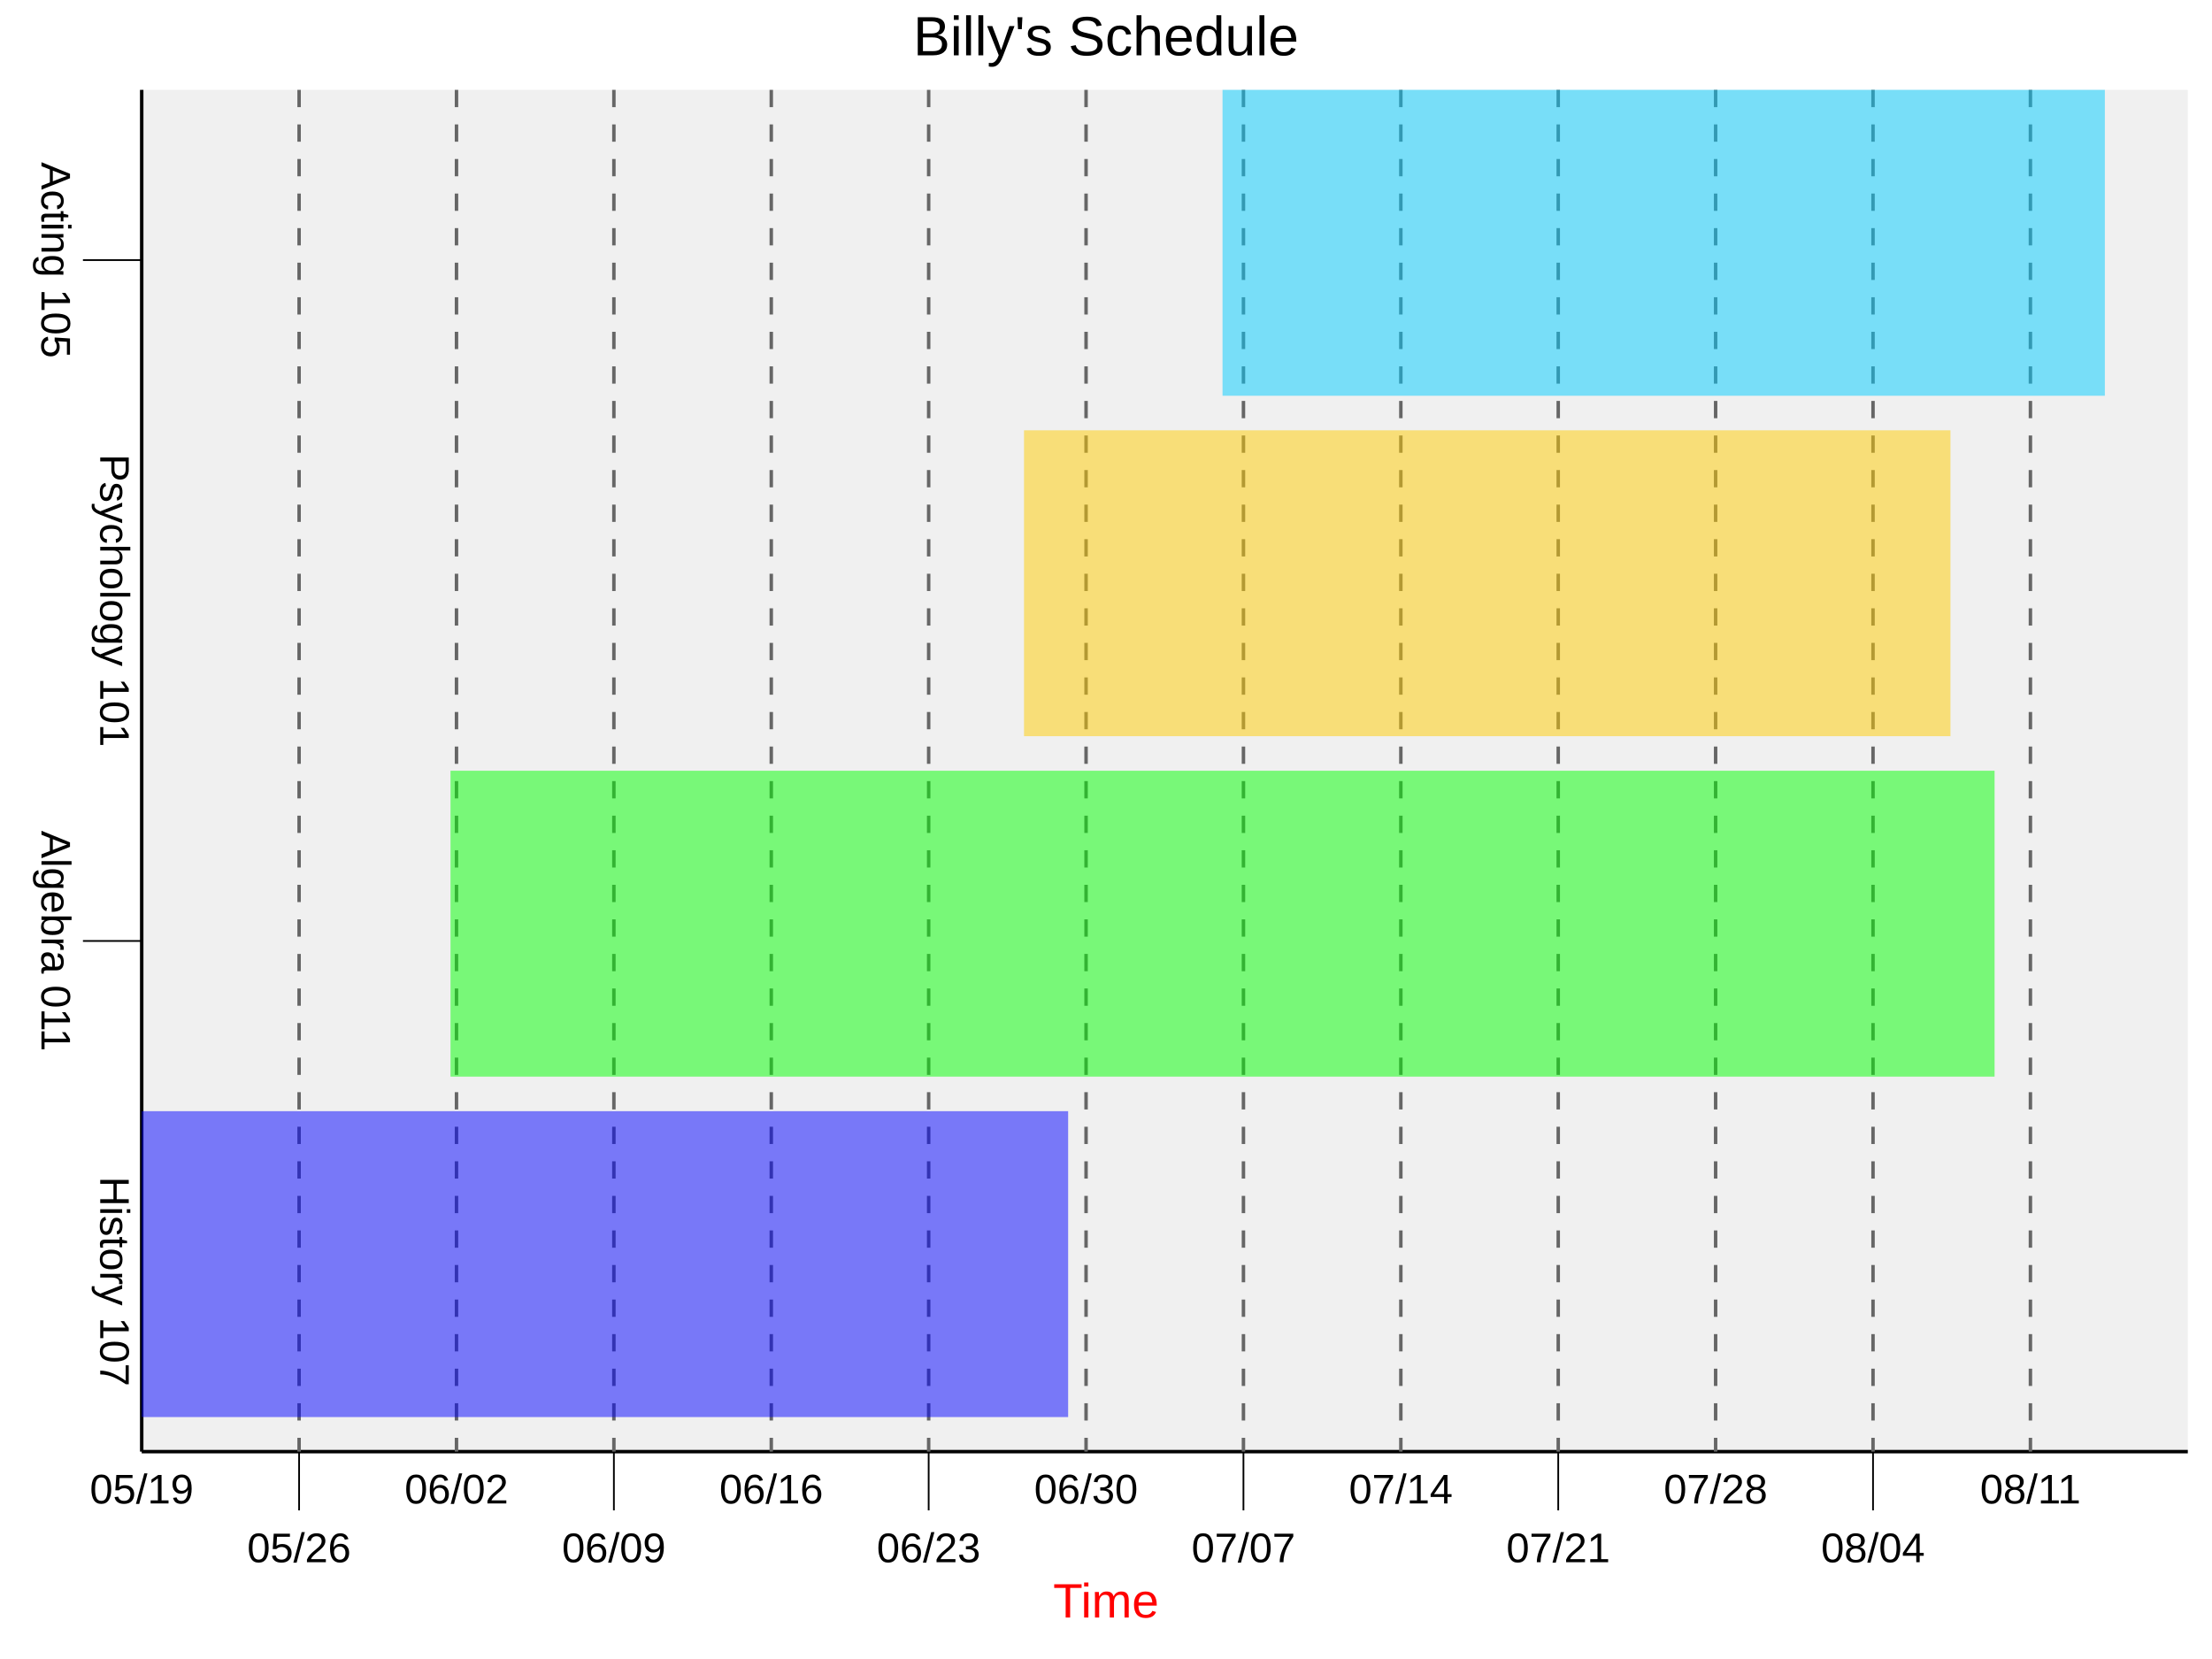
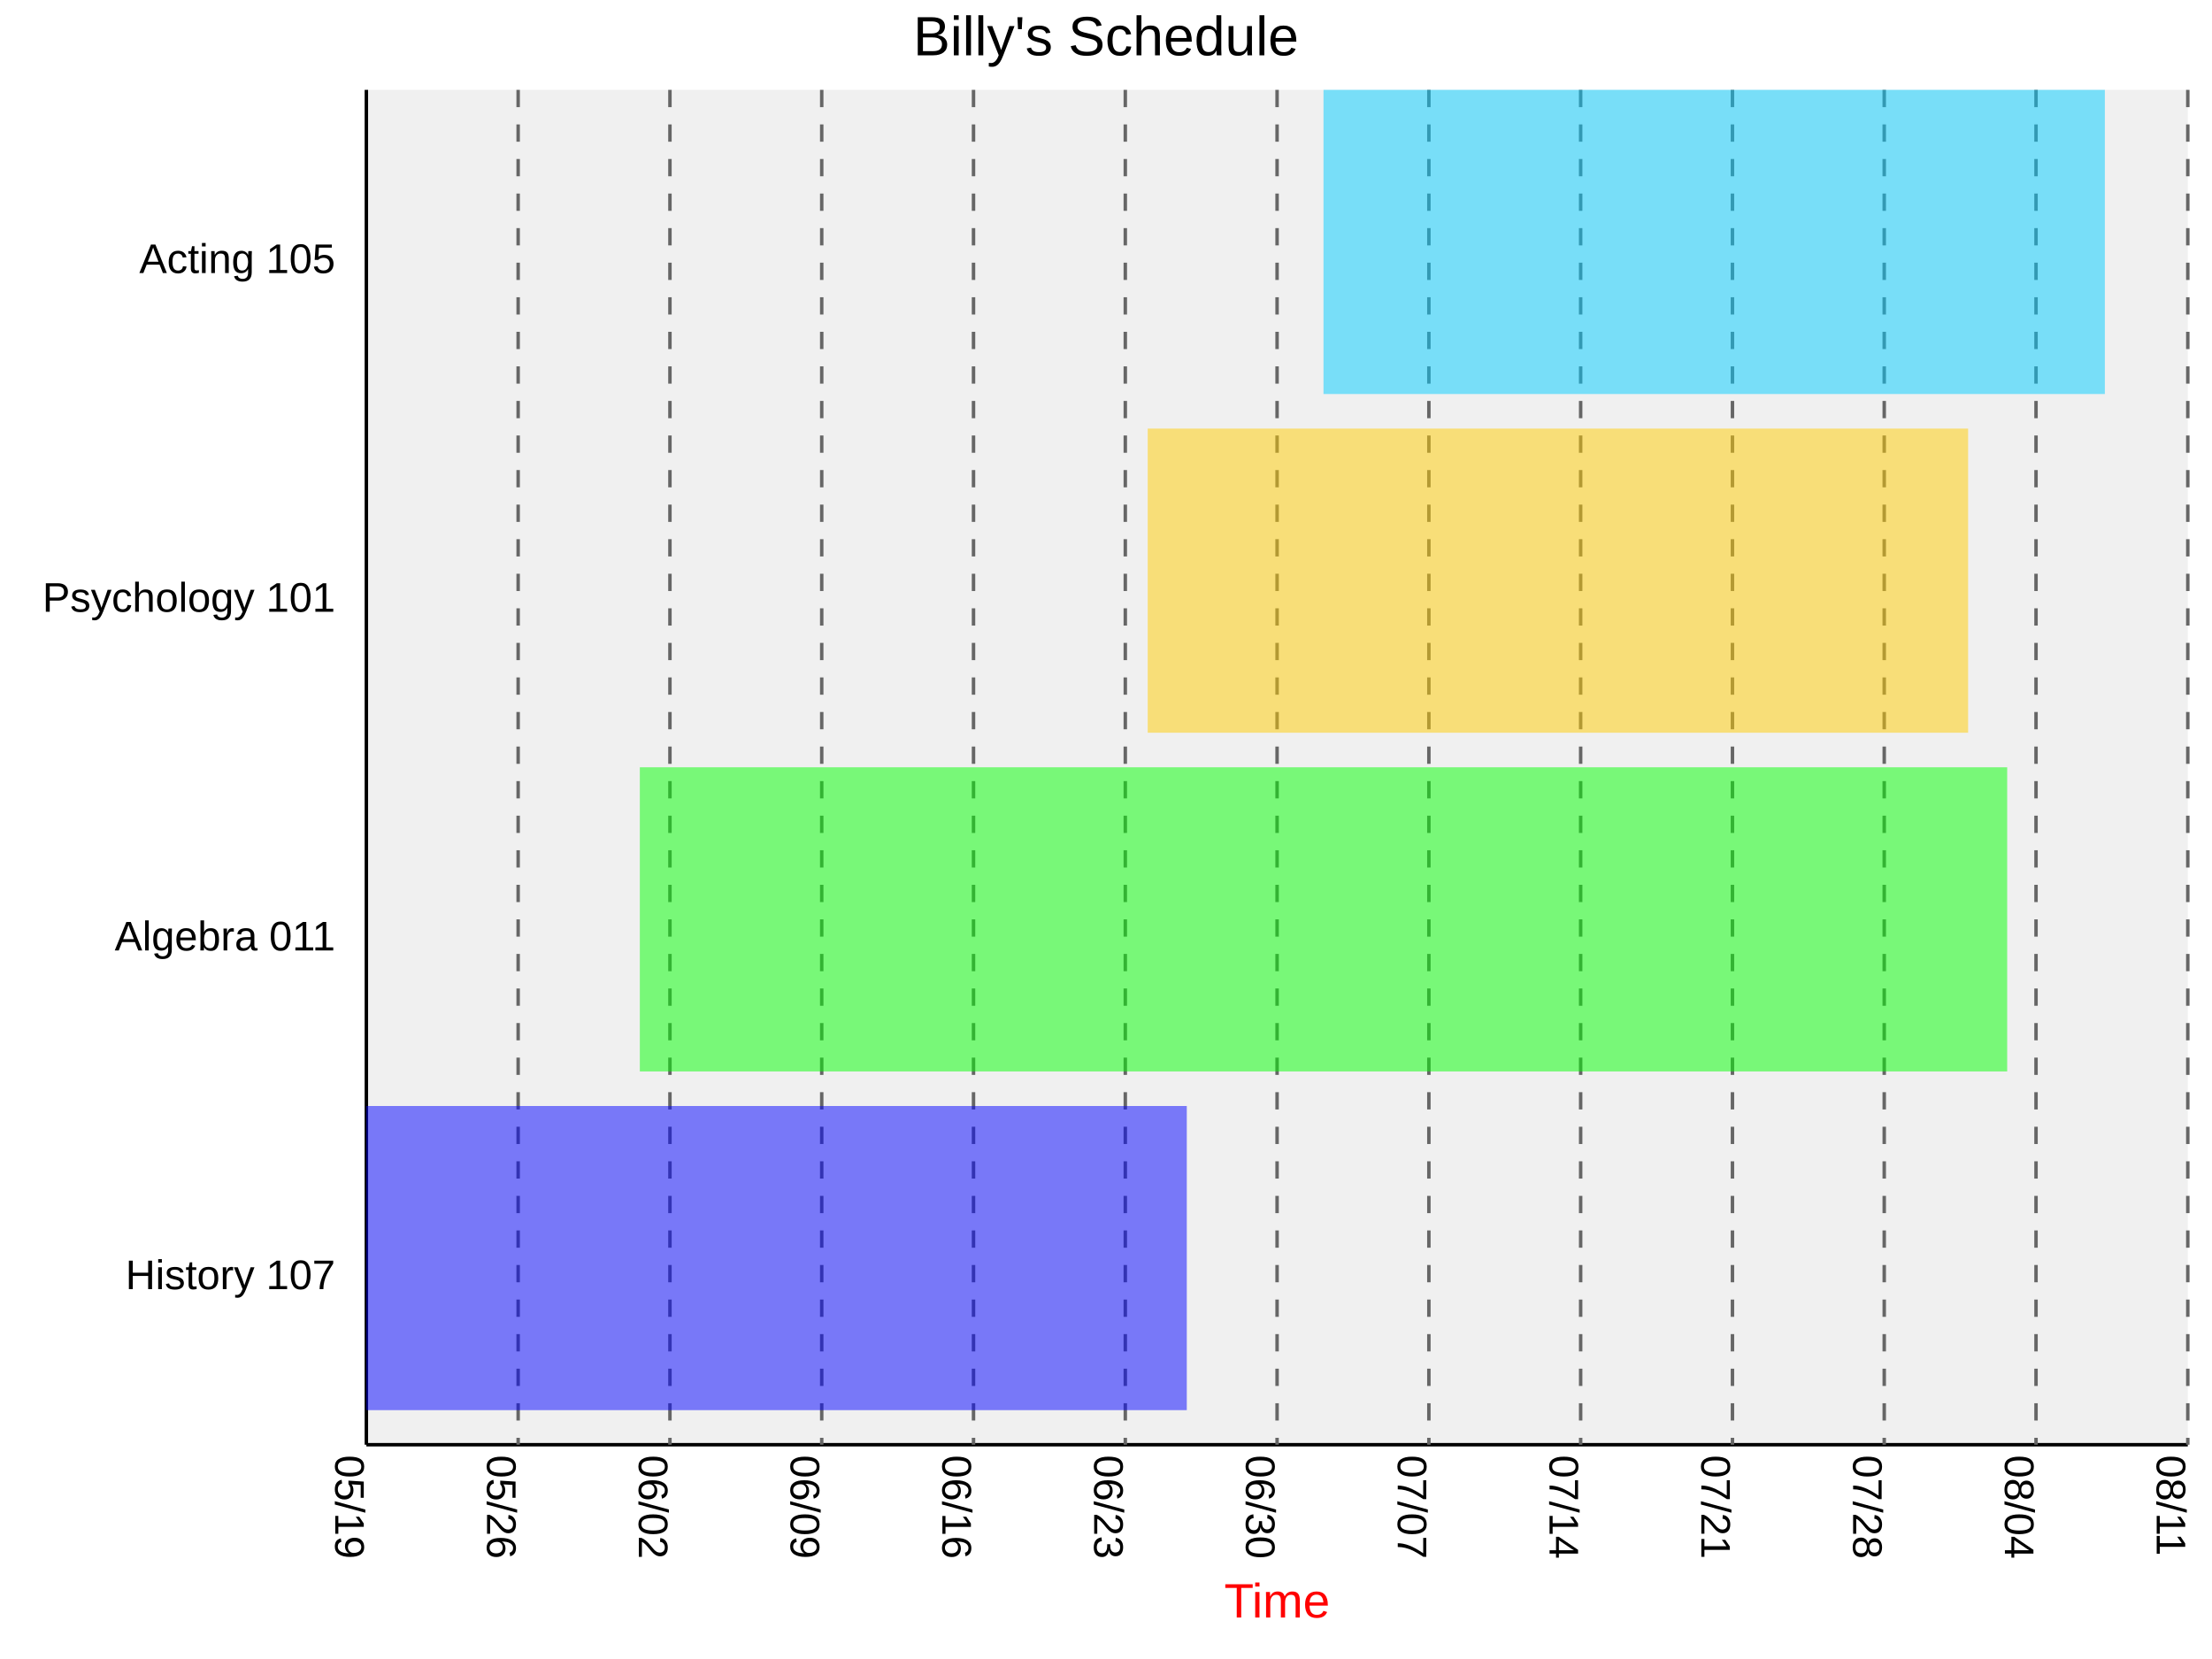
- <svg xmlns="http://www.w3.org/2000/svg" viewBox="0 0 640 480" height="480" width="640">
+ <svg xmlns="http://www.w3.org/2000/svg" width="640" height="480" viewBox="0 0 640 480">
  <defs />
-   <rect x="0" class="svgBackground" y="0" height="480" style="fill:#ffffff;" width="640" />
-   <g transform="translate( 41 26 )">
-     <rect x="0" class="graphBackground" y="0" height="394" style="fill:#f0f0f0;" width="592" />
-     <path class="axis" d="M 0 0 v394" id="xAxis" style="stroke: #000000; stroke-width: 1px;" />
-     <path class="axis" d="M 0 394 h592" id="yAxis" style="stroke: #000000; stroke-width: 1px;" />
-     <text x="0.0" class="xAxisLabels" y="409" style="text-anchor: middle; fill: #000000; font-size: 12px; font-family: &quot;Arial&quot;, sans-serif; font-weight: normal;text-anchor: middle">05/19</text>
-     <text x="45.538" class="xAxisLabels" y="426" style="text-anchor: middle; fill: #000000; font-size: 12px; font-family: &quot;Arial&quot;, sans-serif; font-weight: normal;text-anchor: middle">05/26</text>
-     <path class="staggerGuideLine" d="M45.538 394 v17" style="fill: none; stroke: #000000; stroke-width: 0.5px;" />
-     <path class="guideLines" d="M45.538 0 v394" style="stroke: #666666; stroke-width: 1px; stroke-dasharray: 5 5;" />
-     <text x="91.077" class="xAxisLabels" y="409" style="text-anchor: middle; fill: #000000; font-size: 12px; font-family: &quot;Arial&quot;, sans-serif; font-weight: normal;text-anchor: middle">06/02</text>
-     <path class="guideLines" d="M91.077 0 v394" style="stroke: #666666; stroke-width: 1px; stroke-dasharray: 5 5;" />
-     <text x="136.615" class="xAxisLabels" y="426" style="text-anchor: middle; fill: #000000; font-size: 12px; font-family: &quot;Arial&quot;, sans-serif; font-weight: normal;text-anchor: middle">06/09</text>
-     <path class="staggerGuideLine" d="M136.615 394 v17" style="fill: none; stroke: #000000; stroke-width: 0.5px;" />
-     <path class="guideLines" d="M136.615 0 v394" style="stroke: #666666; stroke-width: 1px; stroke-dasharray: 5 5;" />
-     <text x="182.154" class="xAxisLabels" y="409" style="text-anchor: middle; fill: #000000; font-size: 12px; font-family: &quot;Arial&quot;, sans-serif; font-weight: normal;text-anchor: middle">06/16</text>
-     <path class="guideLines" d="M182.154 0 v394" style="stroke: #666666; stroke-width: 1px; stroke-dasharray: 5 5;" />
-     <text x="227.692" class="xAxisLabels" y="426" style="text-anchor: middle; fill: #000000; font-size: 12px; font-family: &quot;Arial&quot;, sans-serif; font-weight: normal;text-anchor: middle">06/23</text>
-     <path class="staggerGuideLine" d="M227.692 394 v17" style="fill: none; stroke: #000000; stroke-width: 0.5px;" />
-     <path class="guideLines" d="M227.692 0 v394" style="stroke: #666666; stroke-width: 1px; stroke-dasharray: 5 5;" />
-     <text x="273.231" class="xAxisLabels" y="409" style="text-anchor: middle; fill: #000000; font-size: 12px; font-family: &quot;Arial&quot;, sans-serif; font-weight: normal;text-anchor: middle">06/30</text>
-     <path class="guideLines" d="M273.231 0 v394" style="stroke: #666666; stroke-width: 1px; stroke-dasharray: 5 5;" />
-     <text x="318.769" class="xAxisLabels" y="426" style="text-anchor: middle; fill: #000000; font-size: 12px; font-family: &quot;Arial&quot;, sans-serif; font-weight: normal;text-anchor: middle">07/07</text>
-     <path class="staggerGuideLine" d="M318.769 394 v17" style="fill: none; stroke: #000000; stroke-width: 0.5px;" />
-     <path class="guideLines" d="M318.769 0 v394" style="stroke: #666666; stroke-width: 1px; stroke-dasharray: 5 5;" />
-     <text x="364.308" class="xAxisLabels" y="409" style="text-anchor: middle; fill: #000000; font-size: 12px; font-family: &quot;Arial&quot;, sans-serif; font-weight: normal;text-anchor: middle">07/14</text>
-     <path class="guideLines" d="M364.308 0 v394" style="stroke: #666666; stroke-width: 1px; stroke-dasharray: 5 5;" />
-     <text x="409.846" class="xAxisLabels" y="426" style="text-anchor: middle; fill: #000000; font-size: 12px; font-family: &quot;Arial&quot;, sans-serif; font-weight: normal;text-anchor: middle">07/21</text>
-     <path class="staggerGuideLine" d="M409.846 394 v17" style="fill: none; stroke: #000000; stroke-width: 0.5px;" />
-     <path class="guideLines" d="M409.846 0 v394" style="stroke: #666666; stroke-width: 1px; stroke-dasharray: 5 5;" />
-     <text x="455.385" class="xAxisLabels" y="409" style="text-anchor: middle; fill: #000000; font-size: 12px; font-family: &quot;Arial&quot;, sans-serif; font-weight: normal;text-anchor: middle">07/28</text>
-     <path class="guideLines" d="M455.385 0 v394" style="stroke: #666666; stroke-width: 1px; stroke-dasharray: 5 5;" />
-     <text x="500.923" class="xAxisLabels" y="426" style="text-anchor: middle; fill: #000000; font-size: 12px; font-family: &quot;Arial&quot;, sans-serif; font-weight: normal;text-anchor: middle">08/04</text>
-     <path class="staggerGuideLine" d="M500.923 394 v17" style="fill: none; stroke: #000000; stroke-width: 0.5px;" />
-     <path class="guideLines" d="M500.923 0 v394" style="stroke: #666666; stroke-width: 1px; stroke-dasharray: 5 5;" />
-     <text x="546.462" class="xAxisLabels" y="409" style="text-anchor: middle; fill: #000000; font-size: 12px; font-family: &quot;Arial&quot;, sans-serif; font-weight: normal;text-anchor: middle">08/11</text>
-     <path class="guideLines" d="M546.462 0 v394" style="stroke: #666666; stroke-width: 1px; stroke-dasharray: 5 5;" />
-     <text transform="translate( -12 0 ) rotate( 90 0 344.75 ) " x="0" class="yAxisLabels" y="344.75" style="text-anchor: end; fill: #000000; font-size: 12px; font-family: &quot;Arial&quot;, sans-serif; font-weight: normal;text-anchor: middle">History 107</text>
-     <path class="staggerGuideLine" d="M-17 246.25 h17" style="fill: none; stroke: #000000; stroke-width: 0.5px;" />
-     <text transform="translate( -12 0 ) rotate( 90 -17 246.25 ) " x="-17" class="yAxisLabels" y="246.25" style="text-anchor: end; fill: #000000; font-size: 12px; font-family: &quot;Arial&quot;, sans-serif; font-weight: normal;text-anchor: middle">Algebra 011</text>
-     <text transform="translate( -12 0 ) rotate( 90 0 147.75 ) " x="0" class="yAxisLabels" y="147.75" style="text-anchor: end; fill: #000000; font-size: 12px; font-family: &quot;Arial&quot;, sans-serif; font-weight: normal;text-anchor: middle">Psychology 101</text>
-     <path class="staggerGuideLine" d="M-17 49.25 h17" style="fill: none; stroke: #000000; stroke-width: 0.5px;" />
-     <text transform="translate( -12 0 ) rotate( 90 -17 49.25 ) " x="-17" class="yAxisLabels" y="49.25" style="text-anchor: end; fill: #000000; font-size: 12px; font-family: &quot;Arial&quot;, sans-serif; font-weight: normal;text-anchor: middle">Acting 105</text>
-     <rect x="0.0" class="fill2" y="295.5" height="88.5" style="fill: #0000ff; fill-opacity: 0.5; stroke: none; stroke-width: 1px;" width="268.045" />
-     <rect x="89.348" class="fill3" y="197.0" height="88.5" style="fill: #00ff00; fill-opacity: 0.5; stroke: none; stroke-width: 1px;" width="446.742" />
-     <rect x="255.281" class="fill4" y="98.5" height="88.5" style="fill: #ffcc00; fill-opacity: 0.5; stroke: none; stroke-width: 1px;" width="268.045" />
-     <rect x="312.719" class="fill5" y="0.0" height="88.5" style="fill: #00ccff; fill-opacity: 0.5; stroke: none; stroke-width: 1px;" width="255.281" />
+   <rect width="640" height="480" x="0" y="0" class="svgBackground" style="fill:#ffffff;" />
+   <g transform="translate( 106.0 26 )">
+     <rect x="0" y="0" width="527.0" height="392.0" class="graphBackground" style="fill:#f0f0f0;" />
+     <path d="M 0 392.0 h527.0" class="axis" id="yAxis" style="stroke: #000000; stroke-width: 1px;" />
+     <path d="M 0.0 0 v392.0" class="axis" id="xAxis" style="stroke: #000000; stroke-width: 1px;" />
+     <text class="xAxisLabels" x="0.0" y="407.0" transform="rotate( 90 0.0 395.0 ) translate( 0 -3 )" style="text-anchor: middle; fill: #000000; font-size: 12px; font-family: &quot;Arial&quot;, sans-serif; font-weight: normal;text-anchor: start">05/19</text>
+     <text class="xAxisLabels" x="43.917" y="407.0" transform="rotate( 90 43.91667 395.0 ) translate( 0 -3 )" style="text-anchor: middle; fill: #000000; font-size: 12px; font-family: &quot;Arial&quot;, sans-serif; font-weight: normal;text-anchor: start">05/26</text>
+     <path d="M43.917 0 v392.0" class="guideLines" style="stroke: #666666; stroke-width: 1px; stroke-dasharray: 5 5;" />
+     <text class="xAxisLabels" x="87.833" y="407.0" transform="rotate( 90 87.83333 395.0 ) translate( 0 -3 )" style="text-anchor: middle; fill: #000000; font-size: 12px; font-family: &quot;Arial&quot;, sans-serif; font-weight: normal;text-anchor: start">06/02</text>
+     <path d="M87.833 0 v392.0" class="guideLines" style="stroke: #666666; stroke-width: 1px; stroke-dasharray: 5 5;" />
+     <text class="xAxisLabels" x="131.75" y="407.0" transform="rotate( 90 131.75 395.0 ) translate( 0 -3 )" style="text-anchor: middle; fill: #000000; font-size: 12px; font-family: &quot;Arial&quot;, sans-serif; font-weight: normal;text-anchor: start">06/09</text>
+     <path d="M131.75 0 v392.0" class="guideLines" style="stroke: #666666; stroke-width: 1px; stroke-dasharray: 5 5;" />
+     <text class="xAxisLabels" x="175.667" y="407.0" transform="rotate( 90 175.6667 395.0 ) translate( 0 -3 )" style="text-anchor: middle; fill: #000000; font-size: 12px; font-family: &quot;Arial&quot;, sans-serif; font-weight: normal;text-anchor: start">06/16</text>
+     <path d="M175.667 0 v392.0" class="guideLines" style="stroke: #666666; stroke-width: 1px; stroke-dasharray: 5 5;" />
+     <text class="xAxisLabels" x="219.583" y="407.0" transform="rotate( 90 219.5833 395.0 ) translate( 0 -3 )" style="text-anchor: middle; fill: #000000; font-size: 12px; font-family: &quot;Arial&quot;, sans-serif; font-weight: normal;text-anchor: start">06/23</text>
+     <path d="M219.583 0 v392.0" class="guideLines" style="stroke: #666666; stroke-width: 1px; stroke-dasharray: 5 5;" />
+     <text class="xAxisLabels" x="263.5" y="407.0" transform="rotate( 90 263.5 395.0 ) translate( 0 -3 )" style="text-anchor: middle; fill: #000000; font-size: 12px; font-family: &quot;Arial&quot;, sans-serif; font-weight: normal;text-anchor: start">06/30</text>
+     <path d="M263.5 0 v392.0" class="guideLines" style="stroke: #666666; stroke-width: 1px; stroke-dasharray: 5 5;" />
+     <text class="xAxisLabels" x="307.417" y="407.0" transform="rotate( 90 307.4167 395.0 ) translate( 0 -3 )" style="text-anchor: middle; fill: #000000; font-size: 12px; font-family: &quot;Arial&quot;, sans-serif; font-weight: normal;text-anchor: start">07/07</text>
+     <path d="M307.417 0 v392.0" class="guideLines" style="stroke: #666666; stroke-width: 1px; stroke-dasharray: 5 5;" />
+     <text class="xAxisLabels" x="351.333" y="407.0" transform="rotate( 90 351.3333 395.0 ) translate( 0 -3 )" style="text-anchor: middle; fill: #000000; font-size: 12px; font-family: &quot;Arial&quot;, sans-serif; font-weight: normal;text-anchor: start">07/14</text>
+     <path d="M351.333 0 v392.0" class="guideLines" style="stroke: #666666; stroke-width: 1px; stroke-dasharray: 5 5;" />
+     <text class="xAxisLabels" x="395.25" y="407.0" transform="rotate( 90 395.25 395.0 ) translate( 0 -3 )" style="text-anchor: middle; fill: #000000; font-size: 12px; font-family: &quot;Arial&quot;, sans-serif; font-weight: normal;text-anchor: start">07/21</text>
+     <path d="M395.25 0 v392.0" class="guideLines" style="stroke: #666666; stroke-width: 1px; stroke-dasharray: 5 5;" />
+     <text class="xAxisLabels" x="439.167" y="407.0" transform="rotate( 90 439.1667 395.0 ) translate( 0 -3 )" style="text-anchor: middle; fill: #000000; font-size: 12px; font-family: &quot;Arial&quot;, sans-serif; font-weight: normal;text-anchor: start">07/28</text>
+     <path d="M439.167 0 v392.0" class="guideLines" style="stroke: #666666; stroke-width: 1px; stroke-dasharray: 5 5;" />
+     <text class="xAxisLabels" x="483.083" y="407.0" transform="rotate( 90 483.0833 395.0 ) translate( 0 -3 )" style="text-anchor: middle; fill: #000000; font-size: 12px; font-family: &quot;Arial&quot;, sans-serif; font-weight: normal;text-anchor: start">08/04</text>
+     <path d="M483.083 0 v392.0" class="guideLines" style="stroke: #666666; stroke-width: 1px; stroke-dasharray: 5 5;" />
+     <text class="xAxisLabels" x="527.0" y="407.0" transform="rotate( 90 527.0 395.0 ) translate( 0 -3 )" style="text-anchor: middle; fill: #000000; font-size: 12px; font-family: &quot;Arial&quot;, sans-serif; font-weight: normal;text-anchor: start">08/11</text>
+     <path d="M527.0 0 v392.0" class="guideLines" style="stroke: #666666; stroke-width: 1px; stroke-dasharray: 5 5;" />
+     <text x="3" y="347.0" class="yAxisLabels" style="text-anchor: end; fill: #000000; font-size: 12px; font-family: &quot;Arial&quot;, sans-serif; font-weight: normal;text-anchor: end" transform="translate( -12 0 ) rotate( 0 3 347.0 ) ">History 107</text>
+     <text x="3" y="249.0" class="yAxisLabels" style="text-anchor: end; fill: #000000; font-size: 12px; font-family: &quot;Arial&quot;, sans-serif; font-weight: normal;text-anchor: end" transform="translate( -12 0 ) rotate( 0 3 249.0 ) ">Algebra 011</text>
+     <text x="3" y="151.0" class="yAxisLabels" style="text-anchor: end; fill: #000000; font-size: 12px; font-family: &quot;Arial&quot;, sans-serif; font-weight: normal;text-anchor: end" transform="translate( -12 0 ) rotate( 0 3 151.0 ) ">Psychology 101</text>
+     <text x="3" y="53.0" class="yAxisLabels" style="text-anchor: end; fill: #000000; font-size: 12px; font-family: &quot;Arial&quot;, sans-serif; font-weight: normal;text-anchor: end" transform="translate( -12 0 ) rotate( 0 3 53.0 ) ">Acting 105</text>
+     <rect x="0.0" y="294.0" width="237.371" height="88.0" class="fill2" style="fill: #0000ff; fill-opacity: 0.5; stroke: none; stroke-width: 1px;" />
+     <rect x="79.124" y="196.0" width="395.618" height="88.0" class="fill3" style="fill: #00ff00; fill-opacity: 0.5; stroke: none; stroke-width: 1px;" />
+     <rect x="226.067" y="98.0" width="237.371" height="88.0" class="fill4" style="fill: #ffcc00; fill-opacity: 0.5; stroke: none; stroke-width: 1px;" />
+     <rect x="276.933" y="0.0" width="226.067" height="88.0" class="fill5" style="fill: #00ccff; fill-opacity: 0.5; stroke: none; stroke-width: 1px;" />
    <g />
  </g>
-   <text x="320" class="mainTitle" y="16" style="text-anchor: middle; fill: #000000; font-size: 16px; font-family: &quot;Arial&quot;, sans-serif; font-weight: normal;">Billy's Schedule</text>
-   <text x="320" class="xAxisTitle" y="468" style="text-anchor: middle; fill: #ff0000; font-size: 14px; font-family: &quot;Arial&quot;, sans-serif; font-weight: normal;">Time</text>
+   <text x="320" y="16" class="mainTitle" style="text-anchor: middle; fill: #000000; font-size: 16px; font-family: &quot;Arial&quot;, sans-serif; font-weight: normal;">Billy's Schedule</text>
+   <text x="369.5" y="468.0" class="xAxisTitle" style="text-anchor: middle; fill: #ff0000; font-size: 14px; font-family: &quot;Arial&quot;, sans-serif; font-weight: normal;">Time</text>
</svg>
